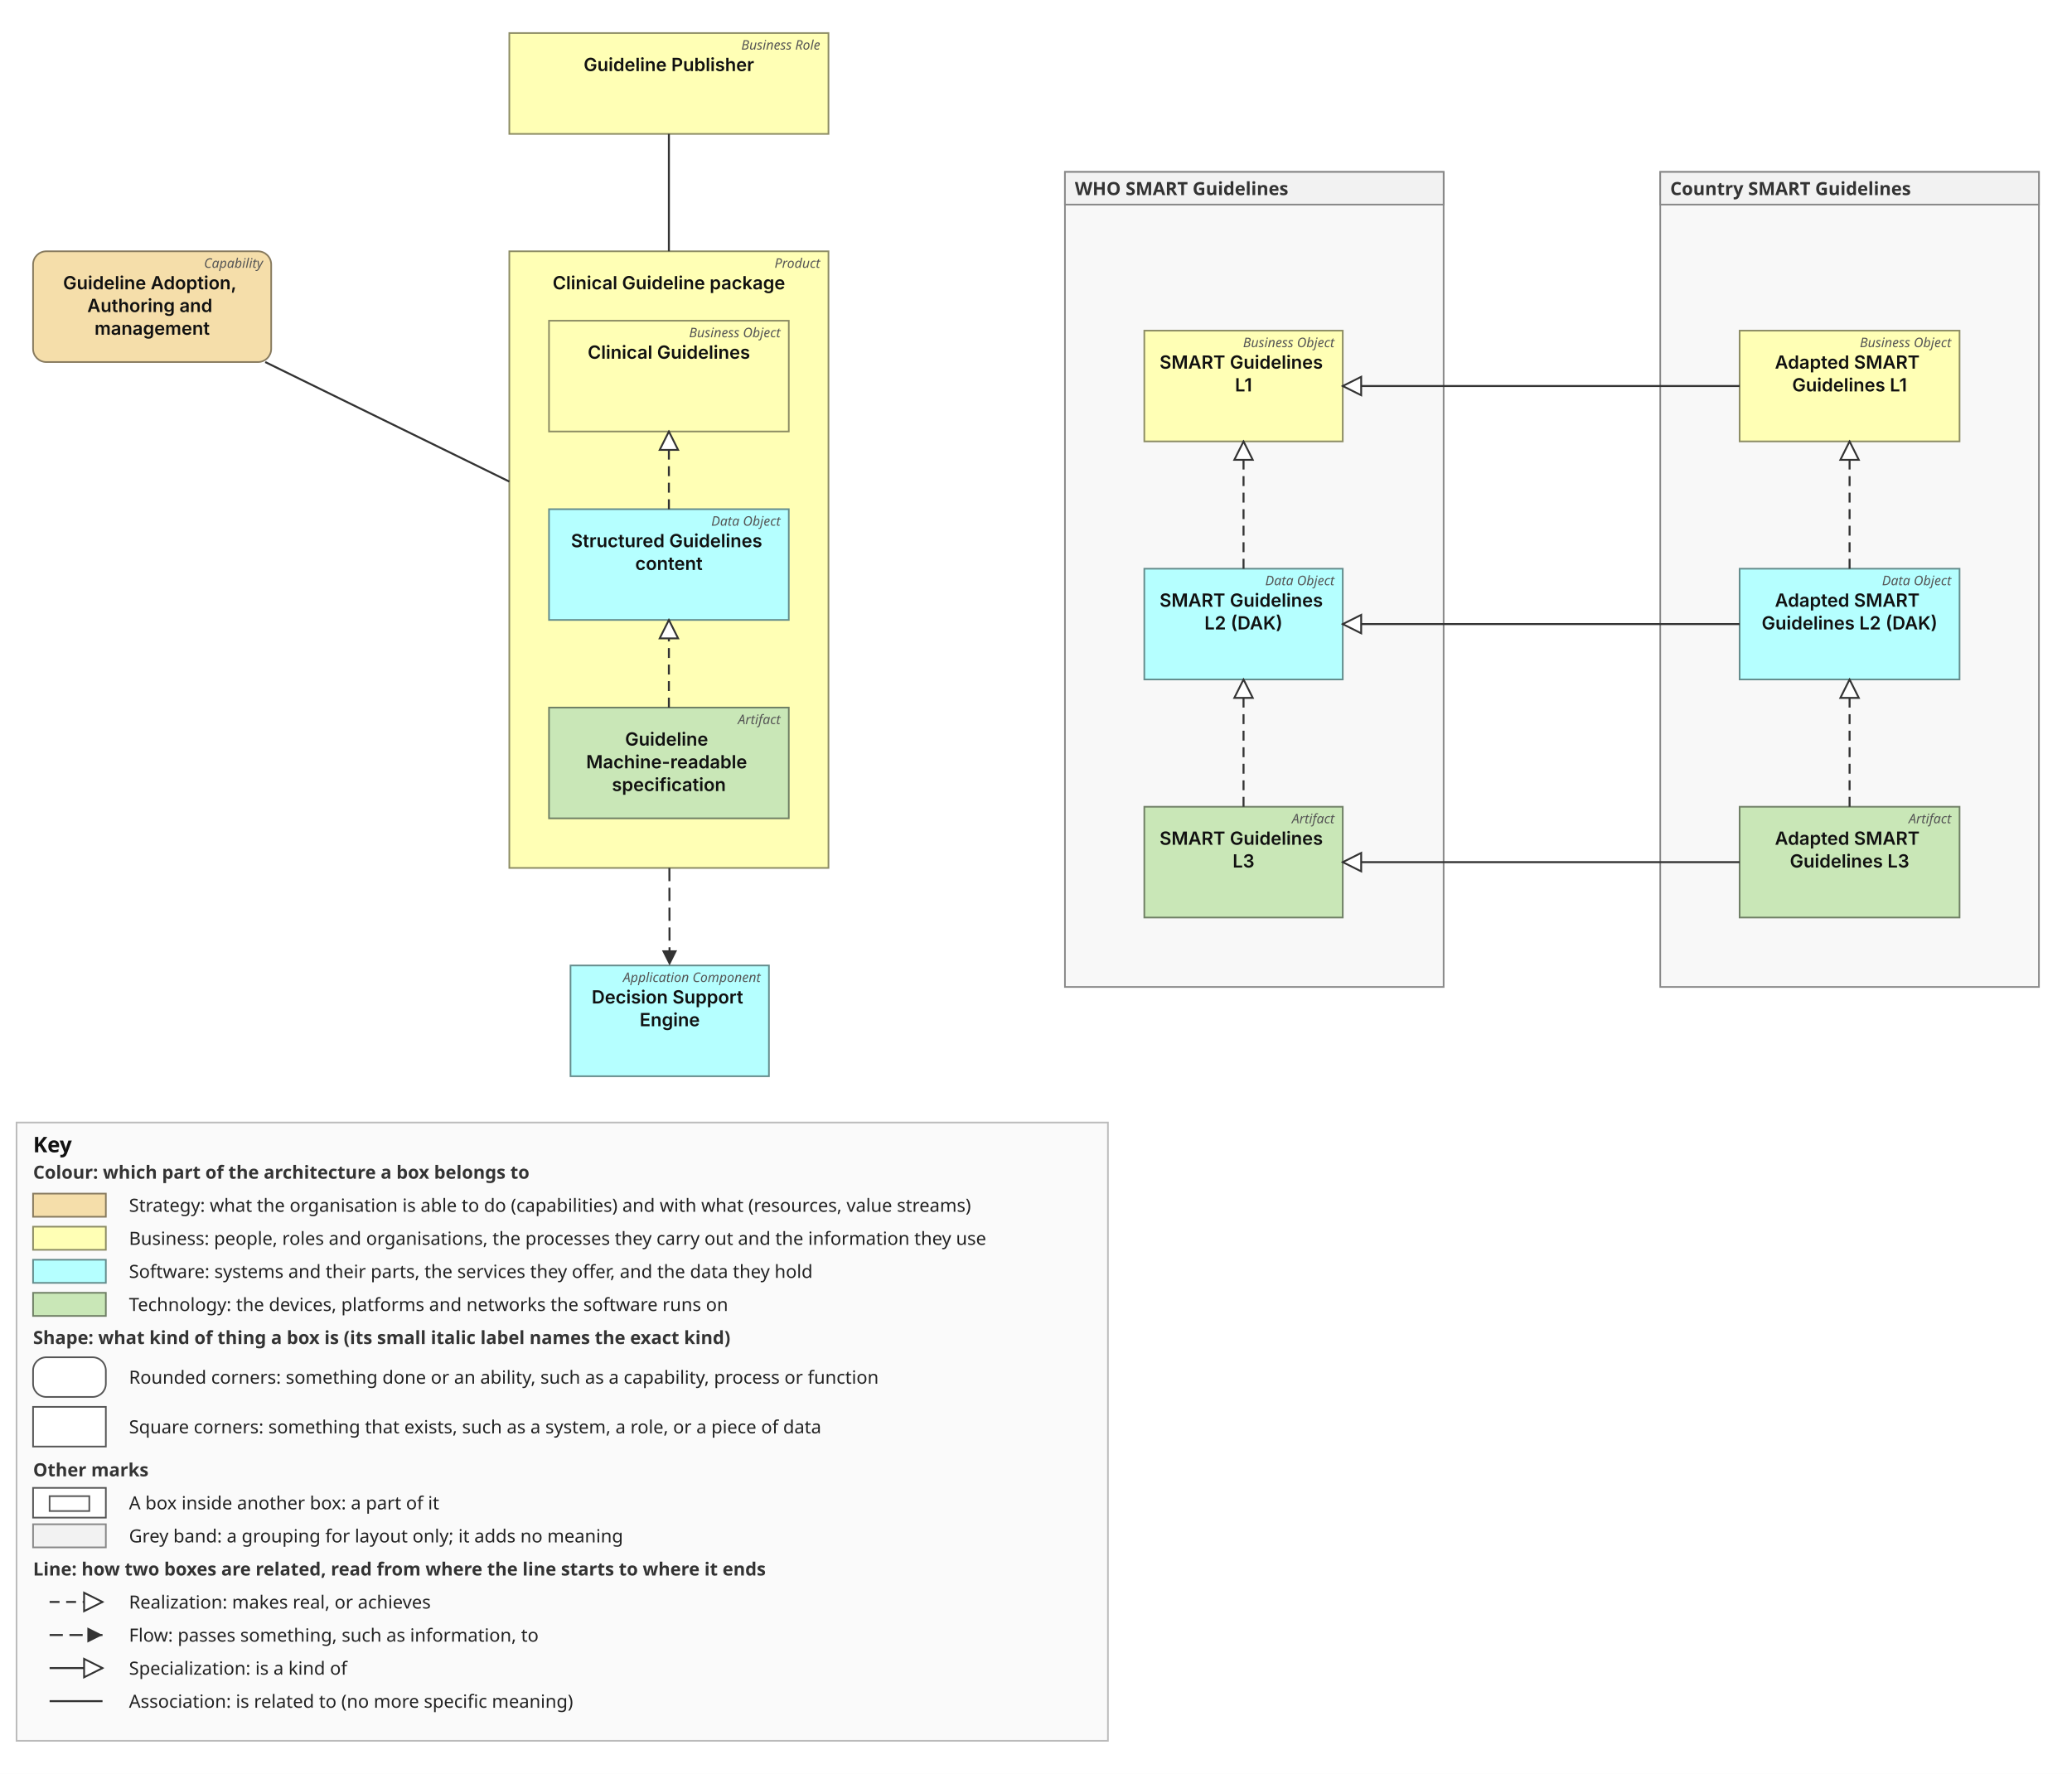
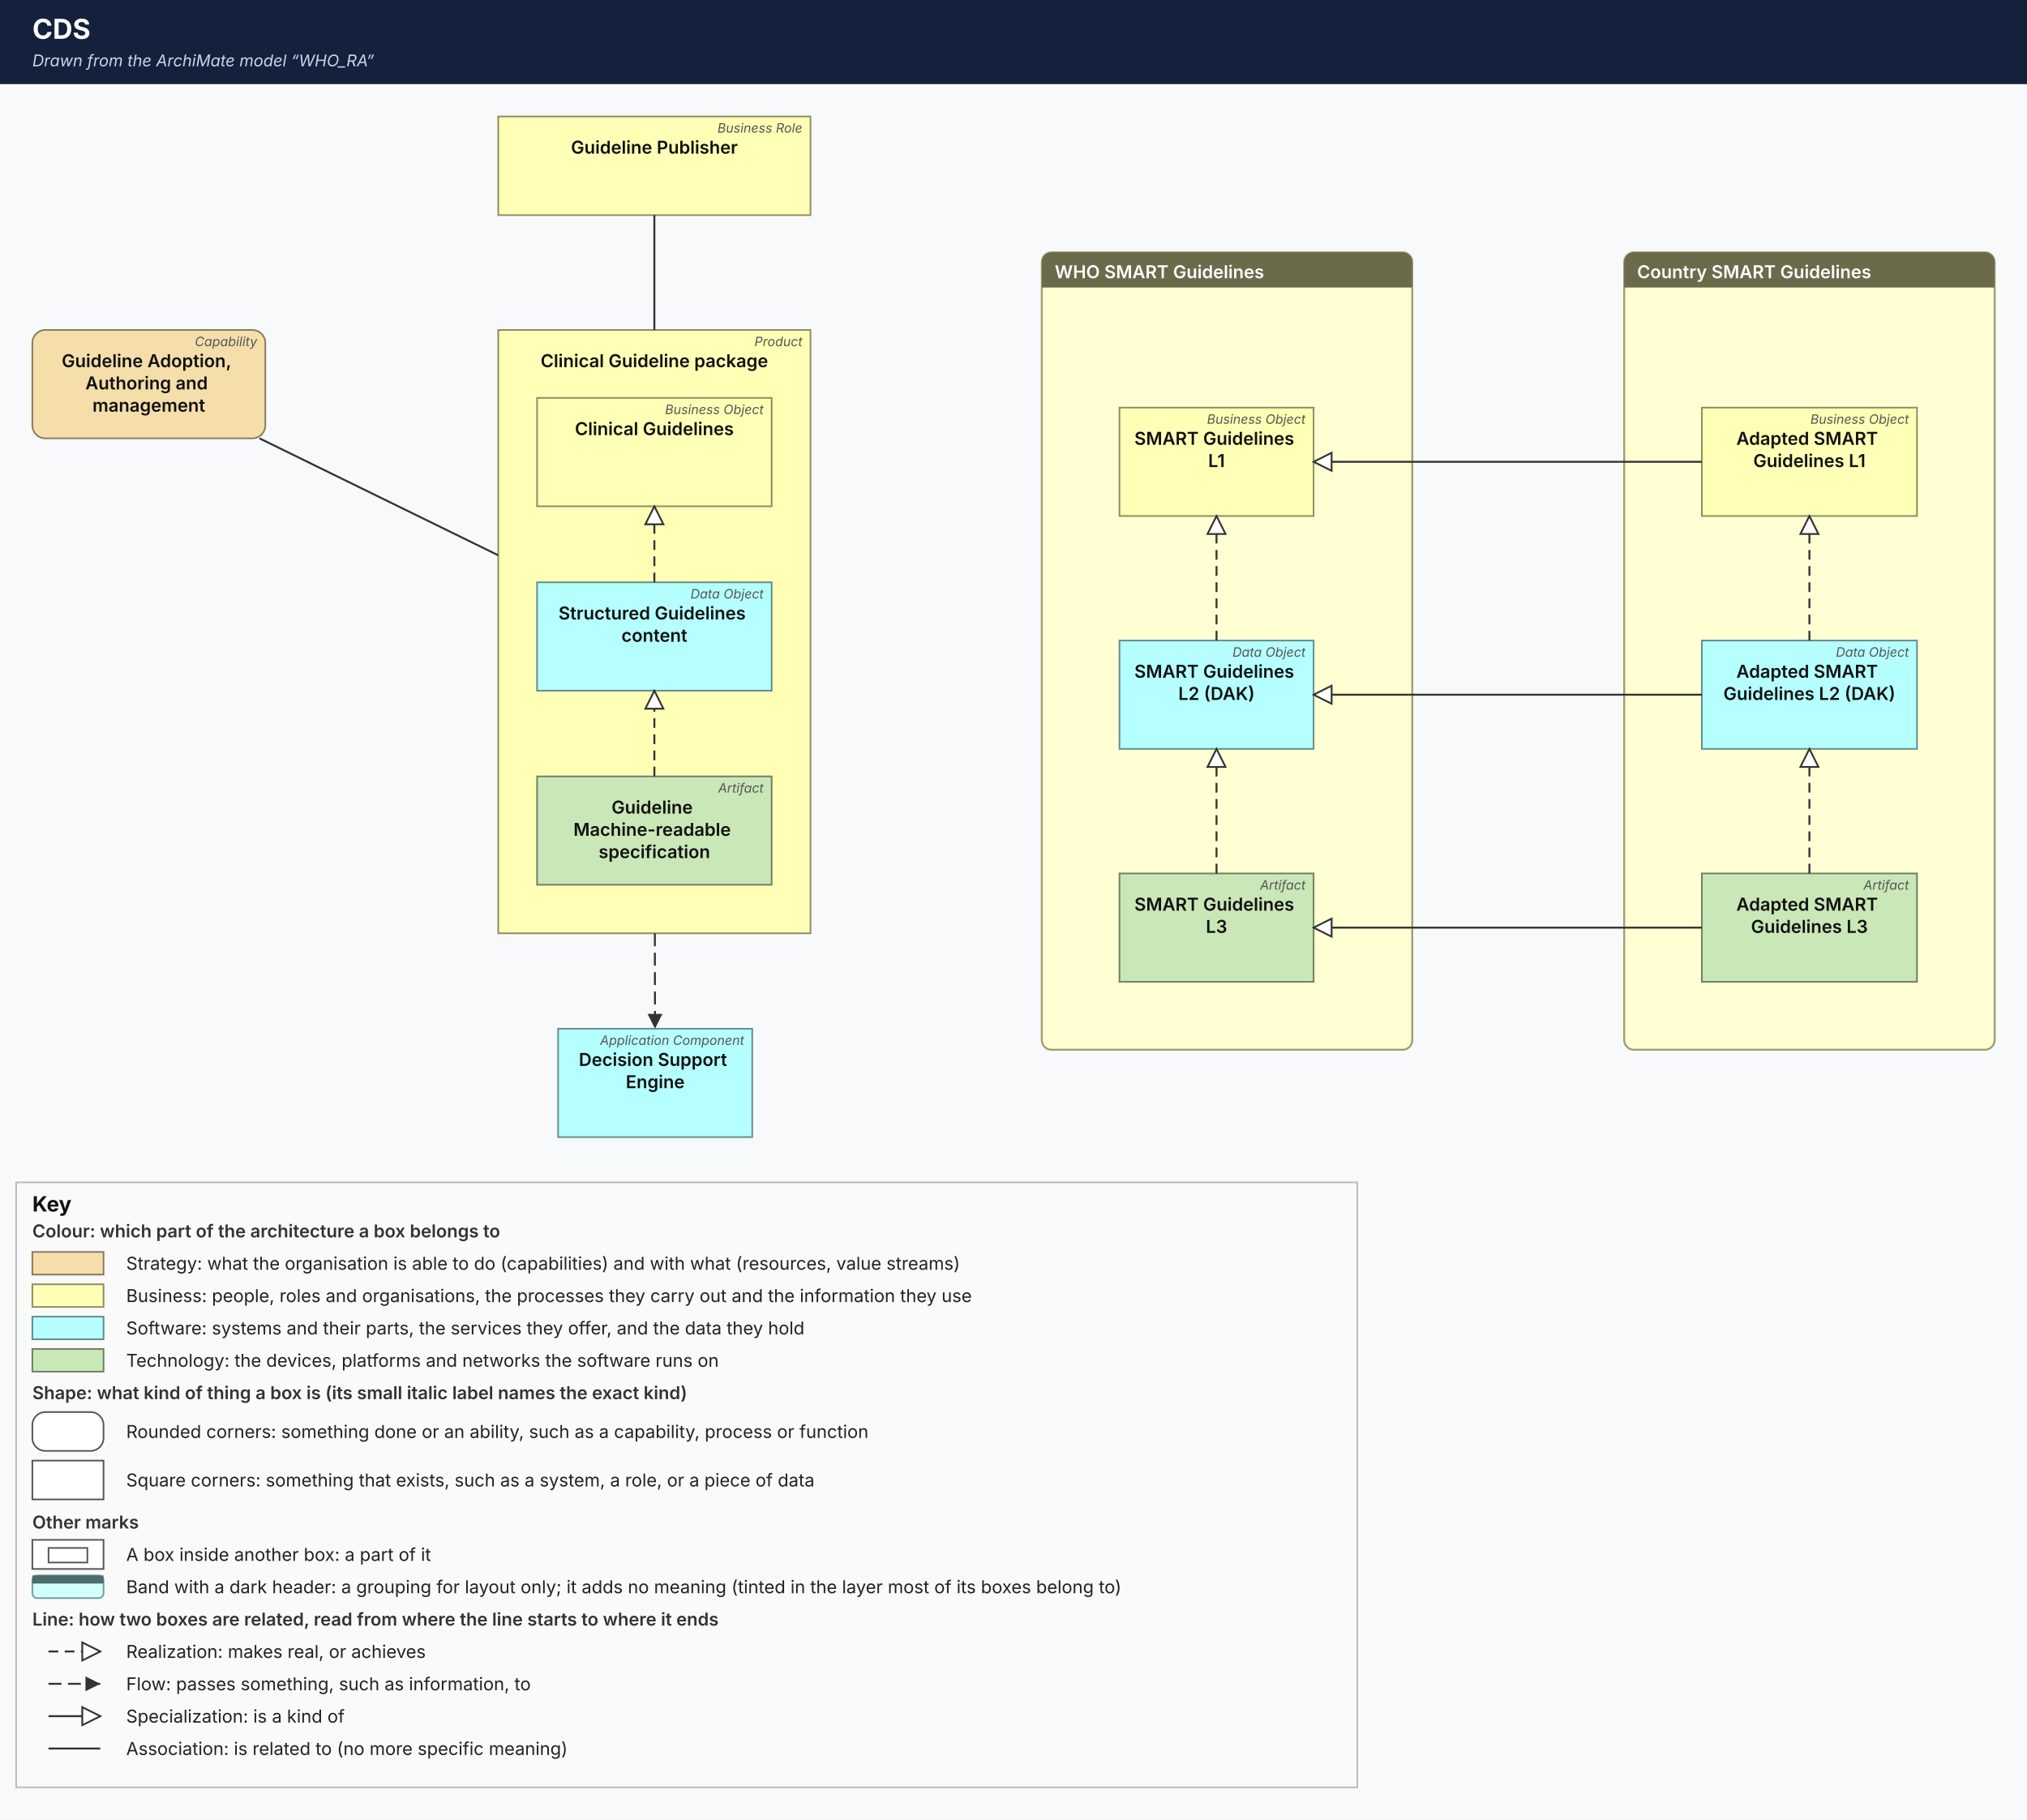
- <svg xmlns="http://www.w3.org/2000/svg" viewBox="184 64 1253 1073" width="1253" height="1073" role="img" aria-labelledby="av-title">
+ <svg xmlns="http://www.w3.org/2000/svg" viewBox="184 12 1253 1125" width="1253" height="1125" role="img" aria-labelledby="av-title">
  <style>
- .av-name{font:600 11px system-ui,-apple-system,"Segoe UI",sans-serif;fill:#111}
- .av-type{font:italic 8px system-ui,sans-serif;fill:#555}
- .av-group{font:600 11px system-ui,sans-serif;fill:#333}
- .av-note{font:10px system-ui,sans-serif;fill:#222}
- .av-key{font:11px system-ui,sans-serif;fill:#222}
- .av-keyh{font:600 11px system-ui,sans-serif;fill:#333}
- .av-keyt{font:700 13px system-ui,sans-serif;fill:#111}
- .av-rel{font:9px system-ui,sans-serif;fill:#333;paint-order:stroke;stroke:#fff;stroke-width:3px}
+ .av-name{font:600 11px Inter, "Segoe UI", system-ui, -apple-system, Helvetica, Arial, sans-serif;fill:#111}
+ .av-type{font:italic 8px Inter, "Segoe UI", system-ui, -apple-system, Helvetica, Arial, sans-serif;fill:#555}
+ .av-group{font:600 11px Inter, "Segoe UI", system-ui, -apple-system, Helvetica, Arial, sans-serif;fill:#333}
+ .av-note{font:10px Inter, "Segoe UI", system-ui, -apple-system, Helvetica, Arial, sans-serif;fill:#222}
+ .av-key{font:11px Inter, "Segoe UI", system-ui, -apple-system, Helvetica, Arial, sans-serif;fill:#222}
+ .av-keyh{font:600 11px Inter, "Segoe UI", system-ui, -apple-system, Helvetica, Arial, sans-serif;fill:#333}
+ .av-keyt{font:700 13px Inter, "Segoe UI", system-ui, -apple-system, Helvetica, Arial, sans-serif;fill:#111}
+ .av-rel{font:9px Inter, "Segoe UI", system-ui, -apple-system, Helvetica, Arial, sans-serif;fill:#333;paint-order:stroke;stroke:#fff;stroke-width:3px}
a:hover rect,a:hover polygon,a:focus rect,a:focus polygon{stroke:#06c;stroke-width:2.5}
</style>
  <defs>
    <marker id="arrow-open" viewBox="0 0 12 12" refX="11" refY="6" markerWidth="11" markerHeight="11" orient="auto-start-reverse" markerUnits="userSpaceOnUse">
      <path d="M1 1 L11 6 L1 11" fill="none" stroke="#333" stroke-width="1.3" />
    </marker>
    <marker id="arrow-filled" viewBox="0 0 12 12" refX="11" refY="6" markerWidth="11" markerHeight="11" orient="auto-start-reverse" markerUnits="userSpaceOnUse">
      <path d="M1 1 L11 6 L1 11 Z" fill="#333" />
    </marker>
    <marker id="arrow-small" viewBox="0 0 10 10" refX="9" refY="5" markerWidth="8" markerHeight="8" orient="auto-start-reverse" markerUnits="userSpaceOnUse">
      <path d="M1 1 L9 5 L1 9" fill="none" stroke="#333" stroke-width="1.2" />
    </marker>
    <marker id="triangle-hollow" viewBox="0 0 14 14" refX="13" refY="7" markerWidth="13" markerHeight="13" orient="auto-start-reverse" markerUnits="userSpaceOnUse">
      <path d="M1 1 L13 7 L1 13 Z" fill="#fff" stroke="#333" stroke-width="1.2" />
    </marker>
    <marker id="diamond-filled" viewBox="0 0 16 10" refX="1" refY="5" markerWidth="16" markerHeight="10" orient="auto-start-reverse" markerUnits="userSpaceOnUse">
      <path d="M1 5 L8 1 L15 5 L8 9 Z" fill="#333" />
    </marker>
    <marker id="diamond-hollow" viewBox="0 0 16 10" refX="1" refY="5" markerWidth="16" markerHeight="10" orient="auto-start-reverse" markerUnits="userSpaceOnUse">
      <path d="M1 5 L8 1 L15 5 L8 9 Z" fill="#fff" stroke="#333" stroke-width="1.2" />
    </marker>
    <marker id="dot" viewBox="0 0 8 8" refX="4" refY="4" markerWidth="7" markerHeight="7" orient="auto" markerUnits="userSpaceOnUse">
      <circle cx="4" cy="4" r="3.2" fill="#333" />
    </marker>
    <pattern id="missing" width="8" height="8" patternUnits="userSpaceOnUse" patternTransform="rotate(45)">
      <rect width="8" height="8" fill="#fff" />
      <line x1="0" y1="0" x2="0" y2="8" stroke="#d33" stroke-width="2" />
    </pattern>
  </defs>
-   <rect x="184" y="64" width="1253" height="1073" fill="#fff" />
+   <rect x="184" y="12" width="1253" height="1125" fill="#f8f9fb" />
+   <rect x="184" y="12" width="1253" height="52" fill="#14213d" />
+   <text x="204" y="36" style="font:700 17px Inter, &quot;Segoe UI&quot;, system-ui, -apple-system, Helvetica, Arial, sans-serif;fill:#fff">CDS</text>
+   <text x="204" y="53" style="font:italic 10px Inter, &quot;Segoe UI&quot;, system-ui, -apple-system, Helvetica, Arial, sans-serif;fill:#c9d6e6">Drawn from the ArchiMate model “WHO_RA”</text>
  <g class="av-g">
-     <rect x="828" y="168" width="229" height="493" fill="#f2f2f2" fill-opacity=".55" stroke="#888" />
-     <rect x="828" y="168" width="229" height="19.75" fill="#f2f2f2" stroke="#888" />
-     <text class="av-group" x="834" y="182">WHO SMART Guidelines</text>
+     <rect x="828" y="168" width="229" height="493" rx="6" fill="#ffffd3" stroke="#9e9e70" stroke-width="1.2" />
+     <path d="M828 174 a6 6 0 0 1 6 -6 h217 a6 6 0 0 1 6 6 v15.75 h-229 z" fill="#6b6b4c" />
+     <text class="av-group" x="836" y="184" style="fill:#fff">WHO SMART Guidelines</text>
  </g>
  <a href="../../../en/dpi-h-ra/archimate/0.2.0/elements/smart-guidelines-l1/" target="_top">
    <rect x="876" y="264" width="120" height="67" fill="#ffffb5" stroke="#8c8c64" stroke-width="1" />
    <text class="av-type" x="991" y="274" text-anchor="end">Business Object</text>
    <text class="av-name" x="936" y="287" text-anchor="middle">
      <tspan x="936" dy="0">SMART Guidelines</tspan>
      <tspan x="936" dy="13.75">L1</tspan>
    </text>
  </a>
  <a href="../../../en/dpi-h-ra/archimate/0.2.0/elements/decision-support-engine/" target="_top">
    <rect x="529" y="648" width="120" height="67" fill="#b5ffff" stroke="#648c8c" stroke-width="1" />
    <text class="av-type" x="644" y="658" text-anchor="end">Application Component</text>
    <text class="av-name" x="589" y="671" text-anchor="middle">
      <tspan x="589" dy="0">Decision Support</tspan>
      <tspan x="589" dy="13.75">Engine</tspan>
    </text>
  </a>
  <a href="../../../en/dpi-h-ra/archimate/0.2.0/elements/clinical-guideline-package/" target="_top">
    <rect x="492" y="216" width="193" height="373" fill="#ffffb5" stroke="#8c8c64" stroke-width="1" />
    <text class="av-type" x="680" y="226" text-anchor="end">Product</text>
    <text class="av-name" x="588.5" y="239" text-anchor="middle">
      <tspan x="588.5" dy="0">Clinical Guideline package</tspan>
    </text>
  </a>
  <a href="../../../en/dpi-h-ra/archimate/0.2.0/elements/clinical-guidelines/" target="_top">
    <rect x="516" y="258" width="145" height="67" fill="#ffffb5" stroke="#8c8c64" stroke-width="1" />
    <text class="av-type" x="656" y="268" text-anchor="end">Business Object</text>
    <text class="av-name" x="588.5" y="281" text-anchor="middle">
      <tspan x="588.5" dy="0">Clinical Guidelines</tspan>
    </text>
  </a>
  <a href="../../../en/dpi-h-ra/archimate/0.2.0/elements/structured-guidelines-content/" target="_top">
    <rect x="516" y="372" width="145" height="67" fill="#b5ffff" stroke="#648c8c" stroke-width="1" />
    <text class="av-type" x="656" y="382" text-anchor="end">Data Object</text>
    <text class="av-name" x="588.5" y="395" text-anchor="middle">
      <tspan x="588.5" dy="0">Structured Guidelines</tspan>
      <tspan x="588.5" dy="13.75">content</tspan>
    </text>
  </a>
  <a href="../../../en/dpi-h-ra/archimate/0.2.0/elements/guideline-machine-readable-specification/" target="_top">
    <rect x="516" y="492" width="145" height="67" fill="#c9e7b7" stroke="#6f7f65" stroke-width="1" />
    <text class="av-type" x="656" y="502" text-anchor="end">Artifact</text>
    <text class="av-name" x="588.5" y="515" text-anchor="middle">
      <tspan x="588.5" dy="0">Guideline</tspan>
      <tspan x="588.5" dy="13.75">Machine-readable</tspan>
      <tspan x="588.5" dy="13.75">specification</tspan>
    </text>
  </a>
  <a href="../../../en/dpi-h-ra/archimate/0.2.0/elements/guideline-adoption-authoring-and-management/" target="_top">
    <rect x="204" y="216" width="144" height="67" rx="8" fill="#f5deaa" stroke="#877a5e" stroke-width="1" />
    <text class="av-type" x="343" y="226" text-anchor="end">Capability</text>
    <text class="av-name" x="276" y="239" text-anchor="middle">
      <tspan x="276" dy="0">Guideline Adoption,</tspan>
      <tspan x="276" dy="13.75">Authoring and</tspan>
      <tspan x="276" dy="13.75">management</tspan>
    </text>
  </a>
  <a href="../../../en/dpi-h-ra/archimate/0.2.0/elements/guideline-publisher/" target="_top">
    <rect x="492" y="84" width="193" height="61" fill="#ffffb5" stroke="#8c8c64" stroke-width="1" />
    <text class="av-type" x="680" y="94" text-anchor="end">Business Role</text>
    <text class="av-name" x="588.5" y="107" text-anchor="middle">
      <tspan x="588.5" dy="0">Guideline Publisher</tspan>
    </text>
  </a>
  <a href="../../../en/dpi-h-ra/archimate/0.2.0/elements/smart-guidelines-l2-dak/" target="_top">
    <rect x="876" y="408" width="120" height="67" fill="#b5ffff" stroke="#648c8c" stroke-width="1" />
    <text class="av-type" x="991" y="418" text-anchor="end">Data Object</text>
    <text class="av-name" x="936" y="431" text-anchor="middle">
      <tspan x="936" dy="0">SMART Guidelines</tspan>
      <tspan x="936" dy="13.75">L2 (DAK)</tspan>
    </text>
  </a>
  <a href="../../../en/dpi-h-ra/archimate/0.2.0/elements/smart-guidelines-l3/" target="_top">
    <rect x="876" y="552" width="120" height="67" fill="#c9e7b7" stroke="#6f7f65" stroke-width="1" />
    <text class="av-type" x="991" y="562" text-anchor="end">Artifact</text>
    <text class="av-name" x="936" y="575" text-anchor="middle">
      <tspan x="936" dy="0">SMART Guidelines</tspan>
      <tspan x="936" dy="13.75">L3</tspan>
    </text>
  </a>
  <g class="av-g">
-     <rect x="1188" y="168" width="229" height="493" fill="#f2f2f2" fill-opacity=".55" stroke="#888" />
-     <rect x="1188" y="168" width="229" height="19.75" fill="#f2f2f2" stroke="#888" />
-     <text class="av-group" x="1194" y="182">Country SMART Guidelines</text>
+     <rect x="1188" y="168" width="229" height="493" rx="6" fill="#ffffd3" stroke="#9e9e70" stroke-width="1.2" />
+     <path d="M1188 174 a6 6 0 0 1 6 -6 h217 a6 6 0 0 1 6 6 v15.75 h-229 z" fill="#6b6b4c" />
+     <text class="av-group" x="1196" y="184" style="fill:#fff">Country SMART Guidelines</text>
  </g>
  <a href="../../../en/dpi-h-ra/archimate/0.2.0/elements/adapted-smart-guidelines-l1/" target="_top">
    <rect x="1236" y="264" width="133" height="67" fill="#ffffb5" stroke="#8c8c64" stroke-width="1" />
    <text class="av-type" x="1364" y="274" text-anchor="end">Business Object</text>
    <text class="av-name" x="1302.5" y="287" text-anchor="middle">
      <tspan x="1302.5" dy="0">Adapted SMART</tspan>
      <tspan x="1302.5" dy="13.75">Guidelines L1</tspan>
    </text>
  </a>
  <a href="../../../en/dpi-h-ra/archimate/0.2.0/elements/adapted-smart-guidelines-l2-dak/" target="_top">
    <rect x="1236" y="408" width="133" height="67" fill="#b5ffff" stroke="#648c8c" stroke-width="1" />
    <text class="av-type" x="1364" y="418" text-anchor="end">Data Object</text>
    <text class="av-name" x="1302.5" y="431" text-anchor="middle">
      <tspan x="1302.5" dy="0">Adapted SMART</tspan>
      <tspan x="1302.5" dy="13.75">Guidelines L2 (DAK)</tspan>
    </text>
  </a>
  <a href="../../../en/dpi-h-ra/archimate/0.2.0/elements/adapted-smart-guidelines-l3/" target="_top">
    <rect x="1236" y="552" width="133" height="67" fill="#c9e7b7" stroke="#6f7f65" stroke-width="1" />
    <text class="av-type" x="1364" y="562" text-anchor="end">Artifact</text>
    <text class="av-name" x="1302.5" y="575" text-anchor="middle">
      <tspan x="1302.5" dy="0">Adapted SMART</tspan>
      <tspan x="1302.5" dy="13.75">Guidelines L3</tspan>
    </text>
  </a>
  <a href="../../../en/dpi-h-ra/archimate/0.2.0/relationships/id-faf6be2646934a6ca29255888b25aeda/" target="_top">
    <path d="M588.8 589 L588.9 648" fill="none" stroke="#333" stroke-width="1.2" stroke-dasharray="8 4" marker-end="url(#arrow-filled)" />
    <path d="M588.8 589 L588.9 648" fill="none" stroke="transparent" stroke-width="8" />
  </a>
  <a href="../../../en/dpi-h-ra/archimate/0.2.0/relationships/id-eeafda0ff1ac45848ec0a6b9038eafca/" target="_top">
    <path d="M588.5 216 L588.5 145" fill="none" stroke="#333" stroke-width="1.2" />
    <path d="M588.5 216 L588.5 145" fill="none" stroke="transparent" stroke-width="8" />
  </a>
  <a href="../../../en/dpi-h-ra/archimate/0.2.0/relationships/id-f33f460c46cf4a7d9178dd6911c9718e/" target="_top">
    <path d="M588.5 372 L588.5 325" fill="none" stroke="#333" stroke-width="1.2" stroke-dasharray="6 4" marker-end="url(#triangle-hollow)" />
    <path d="M588.5 372 L588.5 325" fill="none" stroke="transparent" stroke-width="8" />
  </a>
  <a href="../../../en/dpi-h-ra/archimate/0.2.0/relationships/id-9459ddc5de79483e9dad1269c56170fa/" target="_top">
    <path d="M588.5 492 L588.5 439" fill="none" stroke="#333" stroke-width="1.2" stroke-dasharray="6 4" marker-end="url(#triangle-hollow)" />
    <path d="M588.5 492 L588.5 439" fill="none" stroke="transparent" stroke-width="8" />
  </a>
  <a href="../../../en/dpi-h-ra/archimate/0.2.0/relationships/id-61e3d3af4b7847899df1659b04bb2a46/" target="_top">
    <path d="M344.4 283 L492 355.3" fill="none" stroke="#333" stroke-width="1.2" />
    <path d="M344.4 283 L492 355.3" fill="none" stroke="transparent" stroke-width="8" />
  </a>
  <a href="../../../en/dpi-h-ra/archimate/0.2.0/relationships/id-6aba5c08f6c44aea87ca1579ebf4b583/" target="_top">
    <path d="M936 408 L936 331" fill="none" stroke="#333" stroke-width="1.2" stroke-dasharray="6 4" marker-end="url(#triangle-hollow)" />
    <path d="M936 408 L936 331" fill="none" stroke="transparent" stroke-width="8" />
  </a>
  <a href="../../../en/dpi-h-ra/archimate/0.2.0/relationships/id-f4332c64c82c4200a2ebaa9ff810b8b4/" target="_top">
    <path d="M936 552 L936 475" fill="none" stroke="#333" stroke-width="1.2" stroke-dasharray="6 4" marker-end="url(#triangle-hollow)" />
    <path d="M936 552 L936 475" fill="none" stroke="transparent" stroke-width="8" />
  </a>
  <a href="../../../en/dpi-h-ra/archimate/0.2.0/relationships/id-596dbb8e031e44c0b54c2c31b7362c89/" target="_top">
    <path d="M1236 297.5 L996 297.5" fill="none" stroke="#333" stroke-width="1.2" marker-end="url(#triangle-hollow)" />
    <path d="M1236 297.5 L996 297.5" fill="none" stroke="transparent" stroke-width="8" />
  </a>
  <a href="../../../en/dpi-h-ra/archimate/0.2.0/relationships/id-d424f9d56d814a21babf5a1cd4aa0bff/" target="_top">
    <path d="M1302.5 408 L1302.5 331" fill="none" stroke="#333" stroke-width="1.2" stroke-dasharray="6 4" marker-end="url(#triangle-hollow)" />
    <path d="M1302.5 408 L1302.5 331" fill="none" stroke="transparent" stroke-width="8" />
  </a>
  <a href="../../../en/dpi-h-ra/archimate/0.2.0/relationships/id-71ca461498b6470bb95e05415a52a498/" target="_top">
    <path d="M1236 441.5 L996 441.5" fill="none" stroke="#333" stroke-width="1.2" marker-end="url(#triangle-hollow)" />
    <path d="M1236 441.5 L996 441.5" fill="none" stroke="transparent" stroke-width="8" />
  </a>
  <a href="../../../en/dpi-h-ra/archimate/0.2.0/relationships/id-91f66d06d1834b81bc4ae4f386715a5f/" target="_top">
    <path d="M1302.5 552 L1302.5 475" fill="none" stroke="#333" stroke-width="1.2" stroke-dasharray="6 4" marker-end="url(#triangle-hollow)" />
    <path d="M1302.5 552 L1302.5 475" fill="none" stroke="transparent" stroke-width="8" />
  </a>
  <a href="../../../en/dpi-h-ra/archimate/0.2.0/relationships/id-c38650e76b3444a39b301987a2507ccd/" target="_top">
    <path d="M1236 585.5 L996 585.5" fill="none" stroke="#333" stroke-width="1.2" marker-end="url(#triangle-hollow)" />
    <path d="M1236 585.5 L996 585.5" fill="none" stroke="transparent" stroke-width="8" />
  </a>
  <g class="av-legend">
-     <rect x="194" y="743" width="660" height="374" fill="#fafafa" stroke="#bbb" />
+     <rect x="194" y="743" width="829" height="374" fill="#fafafa" stroke="#bbb" />
    <text class="av-keyt" x="204" y="761">Key</text>
    <text class="av-keyh" x="204" y="777">Colour: which part of the architecture a box belongs to</text>
    <rect x="204" y="786" width="44" height="14" fill="#f5deaa" stroke="#877a5e" />
    <text class="av-key" x="262" y="797">Strategy: what the organisation is able to do (capabilities) and with what (resources, value streams)</text>
    <rect x="204" y="806" width="44" height="14" fill="#ffffb5" stroke="#8c8c64" />
    <text class="av-key" x="262" y="817">Business: people, roles and organisations, the processes they carry out and the information they use</text>
    <rect x="204" y="826" width="44" height="14" fill="#b5ffff" stroke="#648c8c" />
    <text class="av-key" x="262" y="837">Software: systems and their parts, the services they offer, and the data they hold</text>
    <rect x="204" y="846" width="44" height="14" fill="#c9e7b7" stroke="#6f7f65" />
    <text class="av-key" x="262" y="857">Technology: the devices, platforms and networks the software runs on</text>
    <text class="av-keyh" x="204" y="877">Shape: what kind of thing a box is (its small italic label names the exact kind)</text>
    <rect x="204" y="885" width="44" height="24" rx="8" fill="#fff" stroke="#555" />
    <text class="av-key" x="262" y="901">Rounded corners: something done or an ability, such as a capability, process or function</text>
    <rect x="204" y="915" width="44" height="24" fill="#fff" stroke="#555" />
    <text class="av-key" x="262" y="931">Square corners: something that exists, such as a system, a role, or a piece of data</text>
    <text class="av-keyh" x="204" y="957">Other marks</text>
    <rect x="204" y="964" width="44" height="18" fill="#fff" stroke="#555" />
    <rect x="214" y="969" width="24" height="9" fill="#fff" stroke="#555" />
    <text class="av-key" x="262" y="977">A box inside another box: a part of it</text>
-     <rect x="204" y="986" width="44" height="14" fill="#f2f2f2" stroke="#888" />
-     <text class="av-key" x="262" y="997">Grey band: a grouping for layout only; it adds no meaning</text>
+     <rect x="204" y="986" width="44" height="14" rx="3" fill="#d3ffff" stroke="#709e9e" />
+     <rect x="204" y="986" width="44" height="5" fill="#4c6b6b" />
+     <text class="av-key" x="262" y="997">Band with a dark header: a grouping for layout only; it adds no meaning (tinted in the layer most of its boxes belong to)</text>
    <text class="av-keyh" x="204" y="1017">Line: how two boxes are related, read from where the line starts to where it ends</text>
    <path d="M214 1033 L246 1033" fill="none" stroke="#333" stroke-width="1.2" stroke-dasharray="6 4" marker-end="url(#triangle-hollow)" />
    <text class="av-key" x="262" y="1037">Realization: makes real, or achieves</text>
    <path d="M214 1053 L246 1053" fill="none" stroke="#333" stroke-width="1.2" stroke-dasharray="8 4" marker-end="url(#arrow-filled)" />
    <text class="av-key" x="262" y="1057">Flow: passes something, such as information, to</text>
    <path d="M214 1073 L246 1073" fill="none" stroke="#333" stroke-width="1.2" marker-end="url(#triangle-hollow)" />
    <text class="av-key" x="262" y="1077">Specialization: is a kind of</text>
    <path d="M214 1093 L246 1093" fill="none" stroke="#333" stroke-width="1.2" />
    <text class="av-key" x="262" y="1097">Association: is related to (no more specific meaning)</text>
  </g>
</svg>
